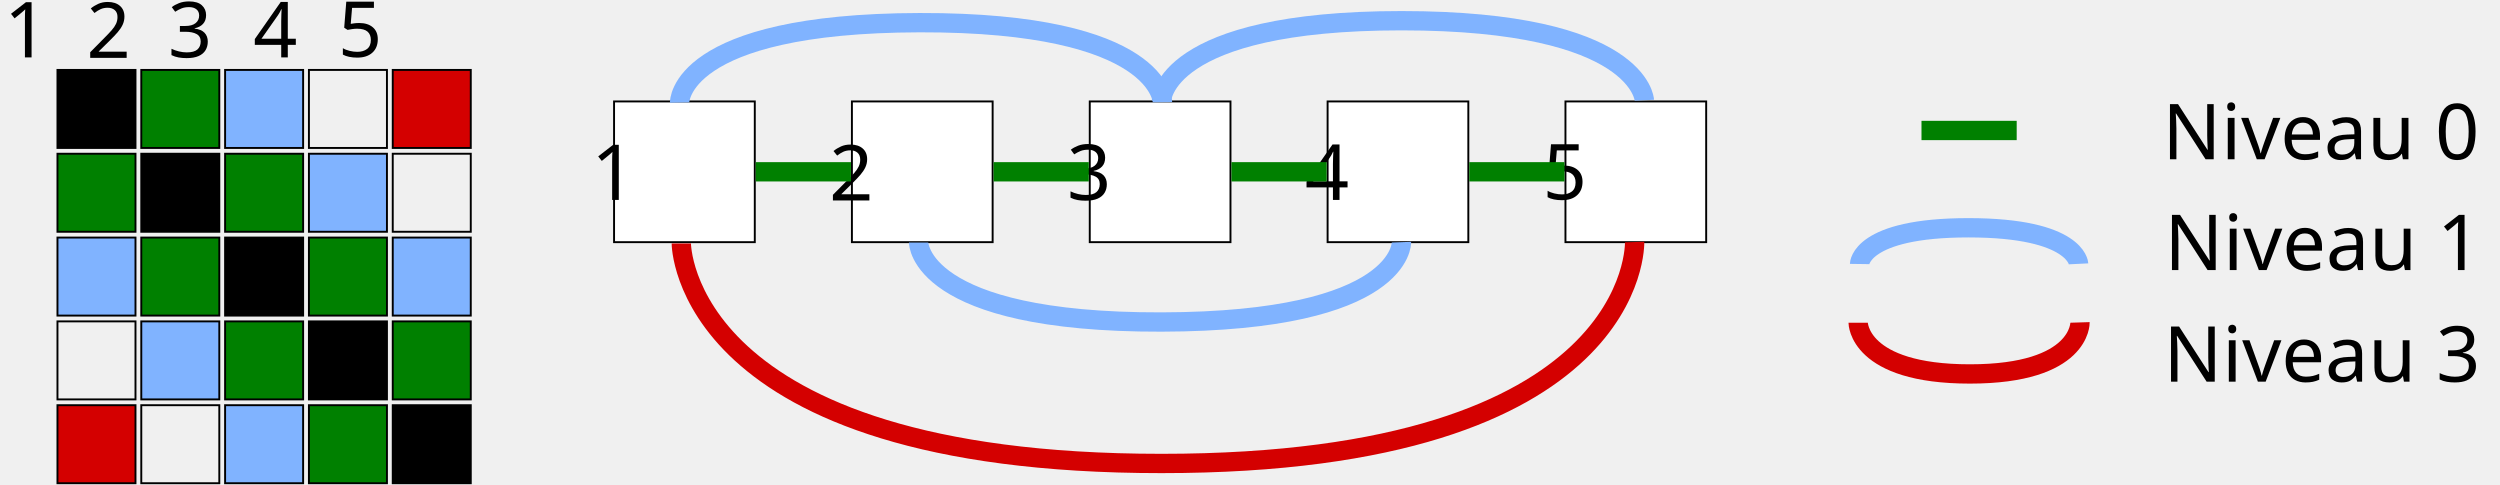
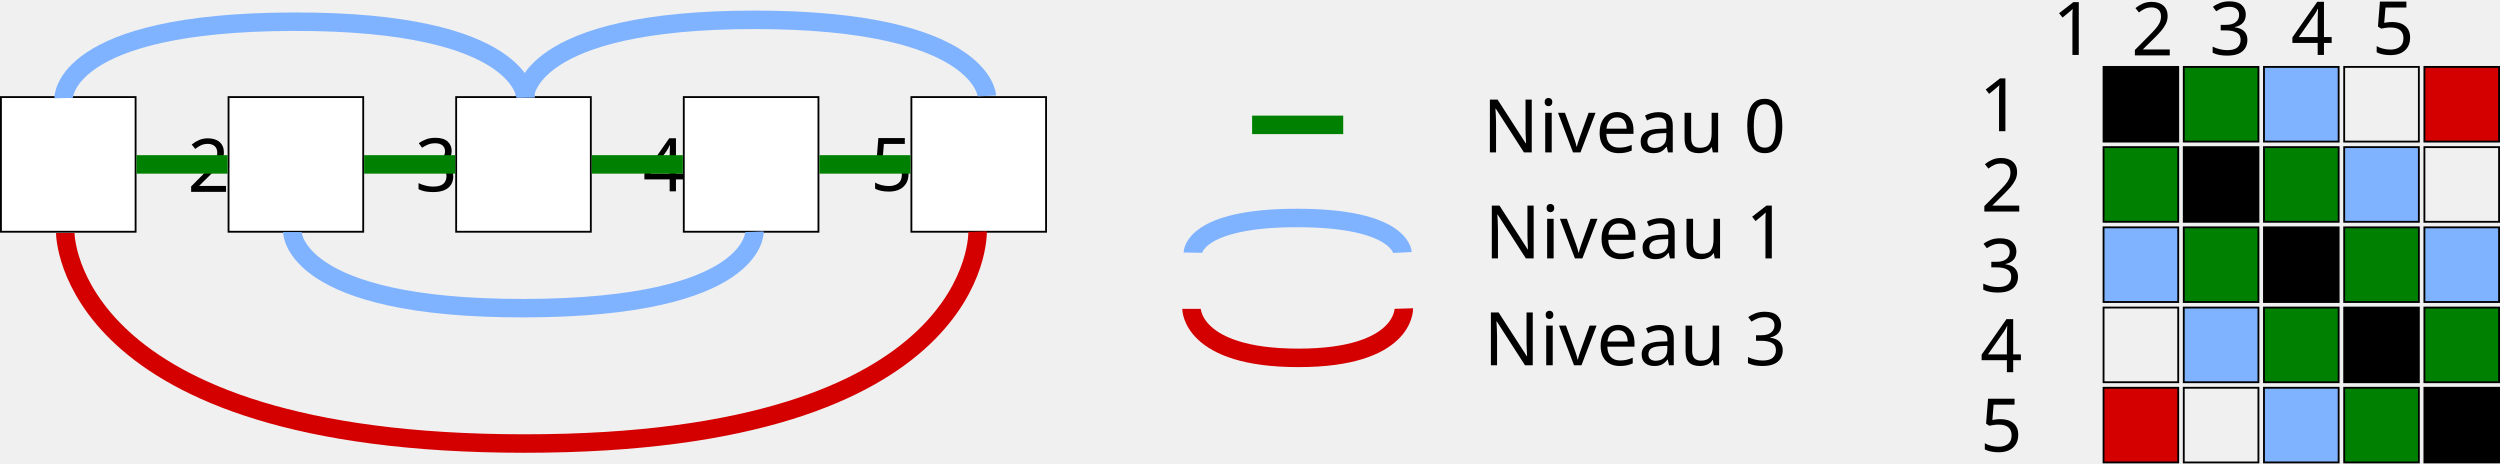
- <svg xmlns="http://www.w3.org/2000/svg" width="365.291mm" height="70.748mm" viewBox="0 0 1294.338 250.683" id="svg2" version="1.1">
+ <svg xmlns="http://www.w3.org/2000/svg" width="381.712mm" height="70.748mm" viewBox="0 0 1352.524 250.683" id="svg2" version="1.1">
  <defs id="defs4" />
-   <g id="layer1" transform="translate(295.1392,-57.49748)">
-     <g id="g4504" transform="translate(-42.40425,-52.34542)">
-       <rect y="162.362" x="65.185" height="72.857" width="72.857" id="rect4136" style="opacity:1;fill:#ffffff;fill-opacity:1;stroke:#000000;stroke-width:1;stroke-miterlimit:4;stroke-dasharray:none;stroke-opacity:1" />
-       <text id="text4138" y="213.371" x="101.272" style="font-style:normal;font-weight:normal;font-size:40px;line-height:125%;font-family:sans-serif;text-align:center;letter-spacing:0px;word-spacing:0px;text-anchor:middle;fill:#000000;fill-opacity:1;stroke:none;stroke-width:1px;stroke-linecap:butt;stroke-linejoin:miter;stroke-opacity:1" xml:space="preserve">
-         <tspan y="213.371" x="101.272" id="tspan4140">1</tspan>
-       </text>
-       <rect style="opacity:1;fill:#ffffff;fill-opacity:1;stroke:#000000;stroke-width:1;stroke-miterlimit:4;stroke-dasharray:none;stroke-opacity:1" id="rect4147" width="72.857" height="72.857" x="311.471" y="162.362" />
-       <text xml:space="preserve" style="font-style:normal;font-weight:normal;font-size:40px;line-height:125%;font-family:sans-serif;text-align:center;letter-spacing:0px;word-spacing:0px;text-anchor:middle;fill:#000000;fill-opacity:1;stroke:none;stroke-width:1px;stroke-linecap:butt;stroke-linejoin:miter;stroke-opacity:1" x="347.558" y="213.351" id="text4149">
-         <tspan id="tspan4151" x="347.558" y="213.351">3</tspan>
-       </text>
-       <rect y="162.362" x="434.614" height="72.857" width="72.857" id="rect4153" style="opacity:1;fill:#ffffff;fill-opacity:1;stroke:#000000;stroke-width:1;stroke-miterlimit:4;stroke-dasharray:none;stroke-opacity:1" />
-       <text id="text4155" y="213.371" x="470.701" style="font-style:normal;font-weight:normal;font-size:40px;line-height:125%;font-family:sans-serif;text-align:center;letter-spacing:0px;word-spacing:0px;text-anchor:middle;fill:#000000;fill-opacity:1;stroke:none;stroke-width:1px;stroke-linecap:butt;stroke-linejoin:miter;stroke-opacity:1" xml:space="preserve">
-         <tspan y="213.371" x="470.701" id="tspan4157">4</tspan>
-       </text>
-       <rect style="opacity:1;fill:#ffffff;fill-opacity:1;stroke:#000000;stroke-width:1;stroke-miterlimit:4;stroke-dasharray:none;stroke-opacity:1" id="rect4159" width="72.857" height="72.857" x="188.328" y="162.362" />
-       <text xml:space="preserve" style="font-style:normal;font-weight:normal;font-size:40px;line-height:125%;font-family:sans-serif;text-align:center;letter-spacing:0px;word-spacing:0px;text-anchor:middle;fill:#000000;fill-opacity:1;stroke:none;stroke-width:1px;stroke-linecap:butt;stroke-linejoin:miter;stroke-opacity:1" x="224.415" y="213.635" id="text4161">
-         <tspan id="tspan4163" x="224.415" y="213.635">2</tspan>
-       </text>
-       <rect y="162.362" x="557.757" height="72.857" width="72.857" id="rect4165" style="opacity:1;fill:#ffffff;fill-opacity:1;stroke:#000000;stroke-width:1;stroke-miterlimit:4;stroke-dasharray:none;stroke-opacity:1" />
-       <text id="text4167" y="213.088" x="593.843" style="font-style:normal;font-weight:normal;font-size:40px;line-height:125%;font-family:sans-serif;text-align:center;letter-spacing:0px;word-spacing:0px;text-anchor:middle;fill:#000000;fill-opacity:1;stroke:none;stroke-width:1px;stroke-linecap:butt;stroke-linejoin:miter;stroke-opacity:1" xml:space="preserve">
-         <tspan y="213.088" x="593.843" id="tspan4169">5</tspan>
-       </text>
-       <path style="fill:#008000;fill-rule:evenodd;stroke:#008000;stroke-width:10;stroke-linecap:butt;stroke-linejoin:miter;stroke-miterlimit:4;stroke-dasharray:none;stroke-opacity:1" d="m 138.542,198.791 49.286,0" id="path4196" />
-       <path id="path4198" d="m 261.685,198.791 49.286,0" style="fill:#008000;fill-rule:evenodd;stroke:#008000;stroke-width:10;stroke-linecap:butt;stroke-linejoin:miter;stroke-miterlimit:4;stroke-dasharray:none;stroke-opacity:1" />
-       <path style="fill:#008000;fill-rule:evenodd;stroke:#008000;stroke-width:10;stroke-linecap:butt;stroke-linejoin:miter;stroke-miterlimit:4;stroke-dasharray:none;stroke-opacity:1" d="m 384.828,198.791 49.286,0" id="path4200" />
-       <path id="path4202" d="m 507.971,198.791 49.286,0" style="fill:#008000;fill-rule:evenodd;stroke:#008000;stroke-width:10;stroke-linecap:butt;stroke-linejoin:miter;stroke-miterlimit:4;stroke-dasharray:none;stroke-opacity:1" />
-       <path style="fill:none;fill-rule:evenodd;stroke:#80b3ff;stroke-width:10;stroke-linecap:butt;stroke-linejoin:miter;stroke-miterlimit:4;stroke-dasharray:none;stroke-opacity:1" d="m 222.857,235.398 c 0,0 0,41.462 125.714,41.167 125.714,-0.295 124.286,-41.346 124.286,-41.346" id="path4216" />
-       <path id="path4218" d="m 349.113,162.745 c 0,0 -0.542,-41.461 -125.714,-41.167 -125.172,0.294 -124.286,41.346 -124.286,41.346" style="fill:none;fill-rule:evenodd;stroke:#80b3ff;stroke-width:10;stroke-linecap:butt;stroke-linejoin:miter;stroke-miterlimit:4;stroke-dasharray:none;stroke-opacity:1" />
-       <path style="fill:none;fill-rule:evenodd;stroke:#80b3ff;stroke-width:10;stroke-linecap:butt;stroke-linejoin:miter;stroke-miterlimit:4;stroke-dasharray:none;stroke-opacity:1" d="m 598.621,161.735 c 0,0 -2.019,-41.167 -125.714,-41.167 -123.695,0 -124.286,41.346 -124.286,41.346" id="path4220" />
-       <path style="fill:none;fill-rule:evenodd;stroke:#d40000;stroke-width:10;stroke-linecap:butt;stroke-linejoin:miter;stroke-miterlimit:4;stroke-dasharray:none;stroke-opacity:1" d="m 100,235.906 c 0,0 0,113.895 248.571,113.895 248.571,0 245,-114.652 245,-114.652" id="path4222" />
-     </g>
-     <g id="g4457" transform="translate(0,-13.30921)">
+   <g id="layer1" transform="translate(-22.281,-57.49748)">
+     <g id="g4457" transform="translate(1425.714,-13.30921)">
      <rect y="107.009" x="-265.39" height="40.396" width="40.396" id="rect4273" style="opacity:1;fill:#000000;fill-opacity:1;stroke:#000000;stroke-width:1;stroke-miterlimit:4;stroke-dasharray:none;stroke-opacity:1" />
      <rect style="opacity:1;fill:#008000;fill-opacity:1;stroke:#000000;stroke-width:1;stroke-miterlimit:4;stroke-dasharray:none;stroke-opacity:1" id="rect4281" width="40.396" height="40.396" x="-221.994" y="107.009" />
      <rect y="107.009" x="-178.598" height="40.396" width="40.396" id="rect4283" style="opacity:1;fill:#80b3ff;fill-opacity:1;stroke:#000000;stroke-width:1;stroke-miterlimit:4;stroke-dasharray:none;stroke-opacity:1" />
      <rect y="107.009" x="-135.201" height="40.396" width="40.396" id="rect4287" style="opacity:1;fill:none;fill-opacity:1;stroke:#000000;stroke-width:1;stroke-miterlimit:4;stroke-dasharray:none;stroke-opacity:1" />
      <rect style="opacity:1;fill:#d40000;fill-opacity:1;stroke:#000000;stroke-width:1;stroke-miterlimit:4;stroke-dasharray:none;stroke-opacity:1" id="rect4293" width="40.396" height="40.396" x="-91.805" y="107.009" />
      <rect style="opacity:1;fill:none;fill-opacity:1;stroke:#000000;stroke-width:1;stroke-miterlimit:4;stroke-dasharray:none;stroke-opacity:1" id="rect4334" width="40.396" height="40.396" x="-265.39" y="237.198" />
      <rect y="237.198" x="-221.994" height="40.396" width="40.396" id="rect4336" style="opacity:1;fill:#80b3ff;fill-opacity:1;stroke:#000000;stroke-width:1;stroke-miterlimit:4;stroke-dasharray:none;stroke-opacity:1" />
      <rect style="opacity:1;fill:#008000;fill-opacity:1;stroke:#000000;stroke-width:1;stroke-miterlimit:4;stroke-dasharray:none;stroke-opacity:1" id="rect4338" width="40.396" height="40.396" x="-178.598" y="237.198" />
      <rect style="opacity:1;fill:#000000;fill-opacity:1;stroke:#000000;stroke-width:1;stroke-miterlimit:4;stroke-dasharray:none;stroke-opacity:1" id="rect4340" width="40.396" height="40.396" x="-135.201" y="237.198" />
      <rect y="237.198" x="-91.805" height="40.396" width="40.396" id="rect4342" style="opacity:1;fill:#008000;fill-opacity:1;stroke:#000000;stroke-width:1;stroke-miterlimit:4;stroke-dasharray:none;stroke-opacity:1" />
      <rect y="193.802" x="-265.39" height="40.396" width="40.396" id="rect4346" style="opacity:1;fill:#80b3ff;fill-opacity:1;stroke:#000000;stroke-width:1;stroke-miterlimit:4;stroke-dasharray:none;stroke-opacity:1" />
      <rect style="opacity:1;fill:#008000;fill-opacity:1;stroke:#000000;stroke-width:1;stroke-miterlimit:4;stroke-dasharray:none;stroke-opacity:1" id="rect4348" width="40.396" height="40.396" x="-221.994" y="193.802" />
      <rect y="193.802" x="-178.598" height="40.396" width="40.396" id="rect4350" style="opacity:1;fill:#000000;fill-opacity:1;stroke:#000000;stroke-width:1;stroke-miterlimit:4;stroke-dasharray:none;stroke-opacity:1" />
      <rect y="193.802" x="-135.201" height="40.396" width="40.396" id="rect4352" style="opacity:1;fill:#008000;fill-opacity:1;stroke:#000000;stroke-width:1;stroke-miterlimit:4;stroke-dasharray:none;stroke-opacity:1" />
      <rect style="opacity:1;fill:#80b3ff;fill-opacity:1;stroke:#000000;stroke-width:1;stroke-miterlimit:4;stroke-dasharray:none;stroke-opacity:1" id="rect4354" width="40.396" height="40.396" x="-91.805" y="193.802" />
      <rect style="opacity:1;fill:#008000;fill-opacity:1;stroke:#000000;stroke-width:1;stroke-miterlimit:4;stroke-dasharray:none;stroke-opacity:1" id="rect4358" width="40.396" height="40.396" x="-265.39" y="150.405" />
      <rect y="150.405" x="-221.994" height="40.396" width="40.396" id="rect4360" style="opacity:1;fill:#000000;fill-opacity:1;stroke:#000000;stroke-width:1;stroke-miterlimit:4;stroke-dasharray:none;stroke-opacity:1" />
      <rect style="opacity:1;fill:#008000;fill-opacity:1;stroke:#000000;stroke-width:1;stroke-miterlimit:4;stroke-dasharray:none;stroke-opacity:1" id="rect4362" width="40.396" height="40.396" x="-178.598" y="150.405" />
      <rect style="opacity:1;fill:#80b3ff;fill-opacity:1;stroke:#000000;stroke-width:1;stroke-miterlimit:4;stroke-dasharray:none;stroke-opacity:1" id="rect4364" width="40.396" height="40.396" x="-135.201" y="150.405" />
      <rect y="150.405" x="-91.805" height="40.396" width="40.396" id="rect4366" style="opacity:1;fill:none;fill-opacity:1;stroke:#000000;stroke-width:1;stroke-miterlimit:4;stroke-dasharray:none;stroke-opacity:1" />
      <rect y="280.594" x="-265.39" height="40.396" width="40.396" id="rect4370" style="opacity:1;fill:#d40000;fill-opacity:1;stroke:#000000;stroke-width:1;stroke-miterlimit:4;stroke-dasharray:none;stroke-opacity:1" />
      <rect style="opacity:1;fill:none;fill-opacity:1;stroke:#000000;stroke-width:1;stroke-miterlimit:4;stroke-dasharray:none;stroke-opacity:1" id="rect4372" width="40.396" height="40.396" x="-221.994" y="280.594" />
      <rect y="280.594" x="-178.598" height="40.396" width="40.396" id="rect4374" style="opacity:1;fill:#80b3ff;fill-opacity:1;stroke:#000000;stroke-width:1;stroke-miterlimit:4;stroke-dasharray:none;stroke-opacity:1" />
      <rect y="280.594" x="-135.201" height="40.396" width="40.396" id="rect4376" style="opacity:1;fill:#008000;fill-opacity:1;stroke:#000000;stroke-width:1;stroke-miterlimit:4;stroke-dasharray:none;stroke-opacity:1" />
      <rect style="opacity:1;fill:#000000;fill-opacity:1;stroke:#000000;stroke-width:1;stroke-miterlimit:4;stroke-dasharray:none;stroke-opacity:1" id="rect4378" width="40.396" height="40.396" x="-91.805" y="280.594" />
      <text xml:space="preserve" style="font-style:normal;font-weight:normal;font-size:40px;line-height:125%;font-family:sans-serif;text-align:center;letter-spacing:0px;word-spacing:0px;text-anchor:middle;fill:#000000;fill-opacity:1;stroke:none;stroke-width:1px;stroke-linecap:butt;stroke-linejoin:miter;stroke-opacity:1" x="-245.157" y="100.514" id="text4380">
        <tspan id="tspan4382" x="-245.157" y="100.514">1</tspan>
      </text>
      <text id="text4384" y="141.787" x="-284.856" style="font-style:normal;font-weight:normal;font-size:40px;line-height:125%;font-family:sans-serif;text-align:center;letter-spacing:0px;word-spacing:0px;text-anchor:middle;fill:#000000;fill-opacity:1;stroke:none;stroke-width:1px;stroke-linecap:butt;stroke-linejoin:miter;stroke-opacity:1" xml:space="preserve">
        <tspan y="141.787" x="-284.856" id="tspan4386">1</tspan>
      </text>
      <text xml:space="preserve" style="font-style:normal;font-weight:normal;font-size:40px;line-height:125%;font-family:sans-serif;text-align:center;letter-spacing:0px;word-spacing:0px;text-anchor:middle;fill:#000000;fill-opacity:1;stroke:none;stroke-width:1px;stroke-linecap:butt;stroke-linejoin:miter;stroke-opacity:1" x="-283.967" y="185.235" id="text4388">
        <tspan id="tspan4390" x="-283.967" y="185.235">2</tspan>
      </text>
      <text id="text4392" y="228.682" x="-284.426" style="font-style:normal;font-weight:normal;font-size:40px;line-height:125%;font-family:sans-serif;text-align:center;letter-spacing:0px;word-spacing:0px;text-anchor:middle;fill:#000000;fill-opacity:1;stroke:none;stroke-width:1px;stroke-linecap:butt;stroke-linejoin:miter;stroke-opacity:1" xml:space="preserve">
        <tspan y="228.682" x="-284.426" id="tspan4394">3</tspan>
      </text>
      <text xml:space="preserve" style="font-style:normal;font-weight:normal;font-size:40px;line-height:125%;font-family:sans-serif;text-align:center;letter-spacing:0px;word-spacing:0px;text-anchor:middle;fill:#000000;fill-opacity:1;stroke:none;stroke-width:1px;stroke-linecap:butt;stroke-linejoin:miter;stroke-opacity:1" x="-284.358" y="272.169" id="text4396">
        <tspan id="tspan4398" x="-284.358" y="272.169">4</tspan>
      </text>
      <text id="text4400" y="315.089" x="-284.299" style="font-style:normal;font-weight:normal;font-size:40px;line-height:125%;font-family:sans-serif;text-align:center;letter-spacing:0px;word-spacing:0px;text-anchor:middle;fill:#000000;fill-opacity:1;stroke:none;stroke-width:1px;stroke-linecap:butt;stroke-linejoin:miter;stroke-opacity:1" xml:space="preserve">
        <tspan y="315.089" x="-284.299" id="tspan4402">5</tspan>
      </text>
      <text xml:space="preserve" style="font-style:normal;font-weight:normal;font-size:40px;line-height:125%;font-family:sans-serif;text-align:center;letter-spacing:0px;word-spacing:0px;text-anchor:middle;fill:#000000;fill-opacity:1;stroke:none;stroke-width:1px;stroke-linecap:butt;stroke-linejoin:miter;stroke-opacity:1" x="-202.523" y="100.777" id="text4404">
        <tspan id="tspan4406" x="-202.523" y="100.777">2</tspan>
      </text>
      <text id="text4408" y="100.494" x="-160.32" style="font-style:normal;font-weight:normal;font-size:40px;line-height:125%;font-family:sans-serif;text-align:center;letter-spacing:0px;word-spacing:0px;text-anchor:middle;fill:#000000;fill-opacity:1;stroke:none;stroke-width:1px;stroke-linecap:butt;stroke-linejoin:miter;stroke-opacity:1" xml:space="preserve">
        <tspan y="100.494" x="-160.32" id="tspan4410">3</tspan>
      </text>
      <text xml:space="preserve" style="font-style:normal;font-weight:normal;font-size:40px;line-height:125%;font-family:sans-serif;text-align:center;letter-spacing:0px;word-spacing:0px;text-anchor:middle;fill:#000000;fill-opacity:1;stroke:none;stroke-width:1px;stroke-linecap:butt;stroke-linejoin:miter;stroke-opacity:1" x="-72.299" y="100.231" id="text4412">
        <tspan id="tspan4414" x="-72.299" y="100.231">5</tspan>
      </text>
      <text id="text4416" y="100.514" x="-116.222" style="font-style:normal;font-weight:normal;font-size:40px;line-height:125%;font-family:sans-serif;text-align:center;letter-spacing:0px;word-spacing:0px;text-anchor:middle;fill:#000000;fill-opacity:1;stroke:none;stroke-width:1px;stroke-linecap:butt;stroke-linejoin:miter;stroke-opacity:1" xml:space="preserve">
        <tspan y="100.514" x="-116.222" id="tspan4418">4</tspan>
      </text>
    </g>
-     <g id="g4544" transform="translate(-4.0761719e-5,0)">
-       <g transform="translate(0,6.7883589e-5)" id="g4529">
-         <path id="path4267" d="m 699.686,125.05 49.286,0" style="fill:#008000;fill-rule:evenodd;stroke:#008000;stroke-width:10;stroke-linecap:butt;stroke-linejoin:miter;stroke-miterlimit:4;stroke-dasharray:none;stroke-opacity:1" />
-         <text xml:space="preserve" style="font-style:normal;font-weight:normal;font-size:40px;line-height:125%;font-family:sans-serif;letter-spacing:0px;word-spacing:0px;fill:#000000;fill-opacity:1;stroke:none;stroke-width:1px;stroke-linecap:butt;stroke-linejoin:miter;stroke-opacity:1" x="824.453" y="139.962" id="text4445">
-           <tspan id="tspan4447" x="824.453" y="139.962">Niveau 0</tspan>
+     <g id="g4216" transform="translate(0,-6.2729454e-6)">
+       <g transform="translate(-42.40425,-52.34542)" id="g4504">
+         <rect style="opacity:1;fill:#ffffff;fill-opacity:1;stroke:#000000;stroke-width:1;stroke-miterlimit:4;stroke-dasharray:none;stroke-opacity:1" id="rect4136" width="72.857" height="72.857" x="65.185" y="162.362" />
+         <text xml:space="preserve" style="font-style:normal;font-weight:normal;font-size:40px;line-height:125%;font-family:sans-serif;text-align:center;letter-spacing:0px;word-spacing:0px;text-anchor:middle;fill:#000000;fill-opacity:1;stroke:none;stroke-width:1px;stroke-linecap:butt;stroke-linejoin:miter;stroke-opacity:1" x="101.272" y="213.371" id="text4138">
+           <tspan id="tspan4140" x="101.272" y="213.371">1</tspan>
        </text>
+         <rect y="162.362" x="311.471" height="72.857" width="72.857" id="rect4147" style="opacity:1;fill:#ffffff;fill-opacity:1;stroke:#000000;stroke-width:1;stroke-miterlimit:4;stroke-dasharray:none;stroke-opacity:1" />
+         <text id="text4149" y="213.351" x="347.558" style="font-style:normal;font-weight:normal;font-size:40px;line-height:125%;font-family:sans-serif;text-align:center;letter-spacing:0px;word-spacing:0px;text-anchor:middle;fill:#000000;fill-opacity:1;stroke:none;stroke-width:1px;stroke-linecap:butt;stroke-linejoin:miter;stroke-opacity:1" xml:space="preserve">
+           <tspan y="213.351" x="347.558" id="tspan4151">3</tspan>
+         </text>
+         <rect style="opacity:1;fill:#ffffff;fill-opacity:1;stroke:#000000;stroke-width:1;stroke-miterlimit:4;stroke-dasharray:none;stroke-opacity:1" id="rect4153" width="72.857" height="72.857" x="434.614" y="162.362" />
+         <text xml:space="preserve" style="font-style:normal;font-weight:normal;font-size:40px;line-height:125%;font-family:sans-serif;text-align:center;letter-spacing:0px;word-spacing:0px;text-anchor:middle;fill:#000000;fill-opacity:1;stroke:none;stroke-width:1px;stroke-linecap:butt;stroke-linejoin:miter;stroke-opacity:1" x="470.701" y="213.371" id="text4155">
+           <tspan id="tspan4157" x="470.701" y="213.371">4</tspan>
+         </text>
+         <rect y="162.362" x="188.328" height="72.857" width="72.857" id="rect4159" style="opacity:1;fill:#ffffff;fill-opacity:1;stroke:#000000;stroke-width:1;stroke-miterlimit:4;stroke-dasharray:none;stroke-opacity:1" />
+         <text id="text4161" y="213.635" x="224.415" style="font-style:normal;font-weight:normal;font-size:40px;line-height:125%;font-family:sans-serif;text-align:center;letter-spacing:0px;word-spacing:0px;text-anchor:middle;fill:#000000;fill-opacity:1;stroke:none;stroke-width:1px;stroke-linecap:butt;stroke-linejoin:miter;stroke-opacity:1" xml:space="preserve">
+           <tspan y="213.635" x="224.415" id="tspan4163">2</tspan>
+         </text>
+         <rect style="opacity:1;fill:#ffffff;fill-opacity:1;stroke:#000000;stroke-width:1;stroke-miterlimit:4;stroke-dasharray:none;stroke-opacity:1" id="rect4165" width="72.857" height="72.857" x="557.757" y="162.362" />
+         <text xml:space="preserve" style="font-style:normal;font-weight:normal;font-size:40px;line-height:125%;font-family:sans-serif;text-align:center;letter-spacing:0px;word-spacing:0px;text-anchor:middle;fill:#000000;fill-opacity:1;stroke:none;stroke-width:1px;stroke-linecap:butt;stroke-linejoin:miter;stroke-opacity:1" x="593.843" y="213.088" id="text4167">
+           <tspan id="tspan4169" x="593.843" y="213.088">5</tspan>
+         </text>
+         <path id="path4196" d="m 138.542,198.791 49.286,0" style="fill:#008000;fill-rule:evenodd;stroke:#008000;stroke-width:10;stroke-linecap:butt;stroke-linejoin:miter;stroke-miterlimit:4;stroke-dasharray:none;stroke-opacity:1" />
+         <path style="fill:#008000;fill-rule:evenodd;stroke:#008000;stroke-width:10;stroke-linecap:butt;stroke-linejoin:miter;stroke-miterlimit:4;stroke-dasharray:none;stroke-opacity:1" d="m 261.685,198.791 49.286,0" id="path4198" />
+         <path id="path4200" d="m 384.828,198.791 49.286,0" style="fill:#008000;fill-rule:evenodd;stroke:#008000;stroke-width:10;stroke-linecap:butt;stroke-linejoin:miter;stroke-miterlimit:4;stroke-dasharray:none;stroke-opacity:1" />
+         <path style="fill:#008000;fill-rule:evenodd;stroke:#008000;stroke-width:10;stroke-linecap:butt;stroke-linejoin:miter;stroke-miterlimit:4;stroke-dasharray:none;stroke-opacity:1" d="m 507.971,198.791 49.286,0" id="path4202" />
+         <path id="path4216" d="m 222.857,235.398 c 0,0 0,41.462 125.714,41.167 125.714,-0.295 124.286,-41.346 124.286,-41.346" style="fill:none;fill-rule:evenodd;stroke:#80b3ff;stroke-width:10;stroke-linecap:butt;stroke-linejoin:miter;stroke-miterlimit:4;stroke-dasharray:none;stroke-opacity:1" />
+         <path style="fill:none;fill-rule:evenodd;stroke:#80b3ff;stroke-width:10;stroke-linecap:butt;stroke-linejoin:miter;stroke-miterlimit:4;stroke-dasharray:none;stroke-opacity:1" d="m 349.113,162.745 c 0,0 -0.542,-41.461 -125.714,-41.167 -125.172,0.294 -124.286,41.346 -124.286,41.346" id="path4218" />
+         <path id="path4220" d="m 598.621,161.735 c 0,0 -2.019,-41.167 -125.714,-41.167 -123.695,0 -124.286,41.346 -124.286,41.346" style="fill:none;fill-rule:evenodd;stroke:#80b3ff;stroke-width:10;stroke-linecap:butt;stroke-linejoin:miter;stroke-miterlimit:4;stroke-dasharray:none;stroke-opacity:1" />
+         <path id="path4222" d="m 100,235.906 c 0,0 0,113.895 248.571,113.895 248.571,0 245,-114.652 245,-114.652" style="fill:none;fill-rule:evenodd;stroke:#d40000;stroke-width:10;stroke-linecap:butt;stroke-linejoin:miter;stroke-miterlimit:4;stroke-dasharray:none;stroke-opacity:1" />
      </g>
-       <g transform="translate(0,5.23928)" id="g4534">
-         <path style="fill:none;fill-rule:evenodd;stroke:#80b3ff;stroke-width:10;stroke-linecap:butt;stroke-linejoin:miter;stroke-miterlimit:4;stroke-dasharray:none;stroke-opacity:1" d="m 781.046,188.863 c 0,0 -0.916,-18.678 -57.038,-18.678 -56.122,0 -56.39,18.759 -56.39,18.759" id="path4269" />
-         <text xml:space="preserve" style="font-style:normal;font-weight:normal;font-size:40px;line-height:125%;font-family:sans-serif;letter-spacing:0px;word-spacing:0px;fill:#000000;fill-opacity:1;stroke:none;stroke-width:1px;stroke-linecap:butt;stroke-linejoin:miter;stroke-opacity:1" x="825.488" y="192.072" id="text4449">
-           <tspan id="tspan4451" x="825.488" y="192.072">Niveau 1</tspan>
-         </text>
-       </g>
-       <g transform="translate(0,-2.2287154e-6)" id="g4539">
-         <path style="fill:none;fill-rule:evenodd;stroke:#d40000;stroke-width:10;stroke-linecap:butt;stroke-linejoin:miter;stroke-miterlimit:4;stroke-dasharray:none;stroke-opacity:1" d="m 666.9,224.602 c 0,0 0,26.505 57.846,26.505 57.846,0 57.015,-26.681 57.015,-26.681" id="path4271" />
-         <text xml:space="preserve" style="font-style:normal;font-weight:normal;font-size:40px;line-height:125%;font-family:sans-serif;letter-spacing:0px;word-spacing:0px;fill:#000000;fill-opacity:1;stroke:none;stroke-width:1px;stroke-linecap:butt;stroke-linejoin:miter;stroke-opacity:1" x="825" y="255.101" id="text4453">
-           <tspan id="tspan4455" x="825" y="255.101">Niveau 3</tspan>
-         </text>
+       <g transform="translate(-4.0761719e-5,0)" id="g4544">
+         <g id="g4529" transform="translate(0,6.7883589e-5)">
+           <path style="fill:#008000;fill-rule:evenodd;stroke:#008000;stroke-width:10;stroke-linecap:butt;stroke-linejoin:miter;stroke-miterlimit:4;stroke-dasharray:none;stroke-opacity:1" d="m 699.686,125.05 49.286,0" id="path4267" />
+           <text id="text4445" y="139.962" x="824.453" style="font-style:normal;font-weight:normal;font-size:40px;line-height:125%;font-family:sans-serif;letter-spacing:0px;word-spacing:0px;fill:#000000;fill-opacity:1;stroke:none;stroke-width:1px;stroke-linecap:butt;stroke-linejoin:miter;stroke-opacity:1" xml:space="preserve">
+             <tspan y="139.962" x="824.453" id="tspan4447">Niveau 0</tspan>
+           </text>
+         </g>
+         <g id="g4534" transform="translate(0,5.23928)">
+           <path id="path4269" d="m 781.046,188.863 c 0,0 -0.916,-18.678 -57.038,-18.678 -56.122,0 -56.39,18.759 -56.39,18.759" style="fill:none;fill-rule:evenodd;stroke:#80b3ff;stroke-width:10;stroke-linecap:butt;stroke-linejoin:miter;stroke-miterlimit:4;stroke-dasharray:none;stroke-opacity:1" />
+           <text id="text4449" y="192.072" x="825.488" style="font-style:normal;font-weight:normal;font-size:40px;line-height:125%;font-family:sans-serif;letter-spacing:0px;word-spacing:0px;fill:#000000;fill-opacity:1;stroke:none;stroke-width:1px;stroke-linecap:butt;stroke-linejoin:miter;stroke-opacity:1" xml:space="preserve">
+             <tspan y="192.072" x="825.488" id="tspan4451">Niveau 1</tspan>
+           </text>
+         </g>
+         <g id="g4539" transform="translate(0,-2.2287154e-6)">
+           <path id="path4271" d="m 666.9,224.602 c 0,0 0,26.505 57.846,26.505 57.846,0 57.015,-26.681 57.015,-26.681" style="fill:none;fill-rule:evenodd;stroke:#d40000;stroke-width:10;stroke-linecap:butt;stroke-linejoin:miter;stroke-miterlimit:4;stroke-dasharray:none;stroke-opacity:1" />
+           <text id="text4453" y="255.101" x="825" style="font-style:normal;font-weight:normal;font-size:40px;line-height:125%;font-family:sans-serif;letter-spacing:0px;word-spacing:0px;fill:#000000;fill-opacity:1;stroke:none;stroke-width:1px;stroke-linecap:butt;stroke-linejoin:miter;stroke-opacity:1" xml:space="preserve">
+             <tspan y="255.101" x="825" id="tspan4455">Niveau 3</tspan>
+           </text>
+         </g>
      </g>
    </g>
  </g>
</svg>
